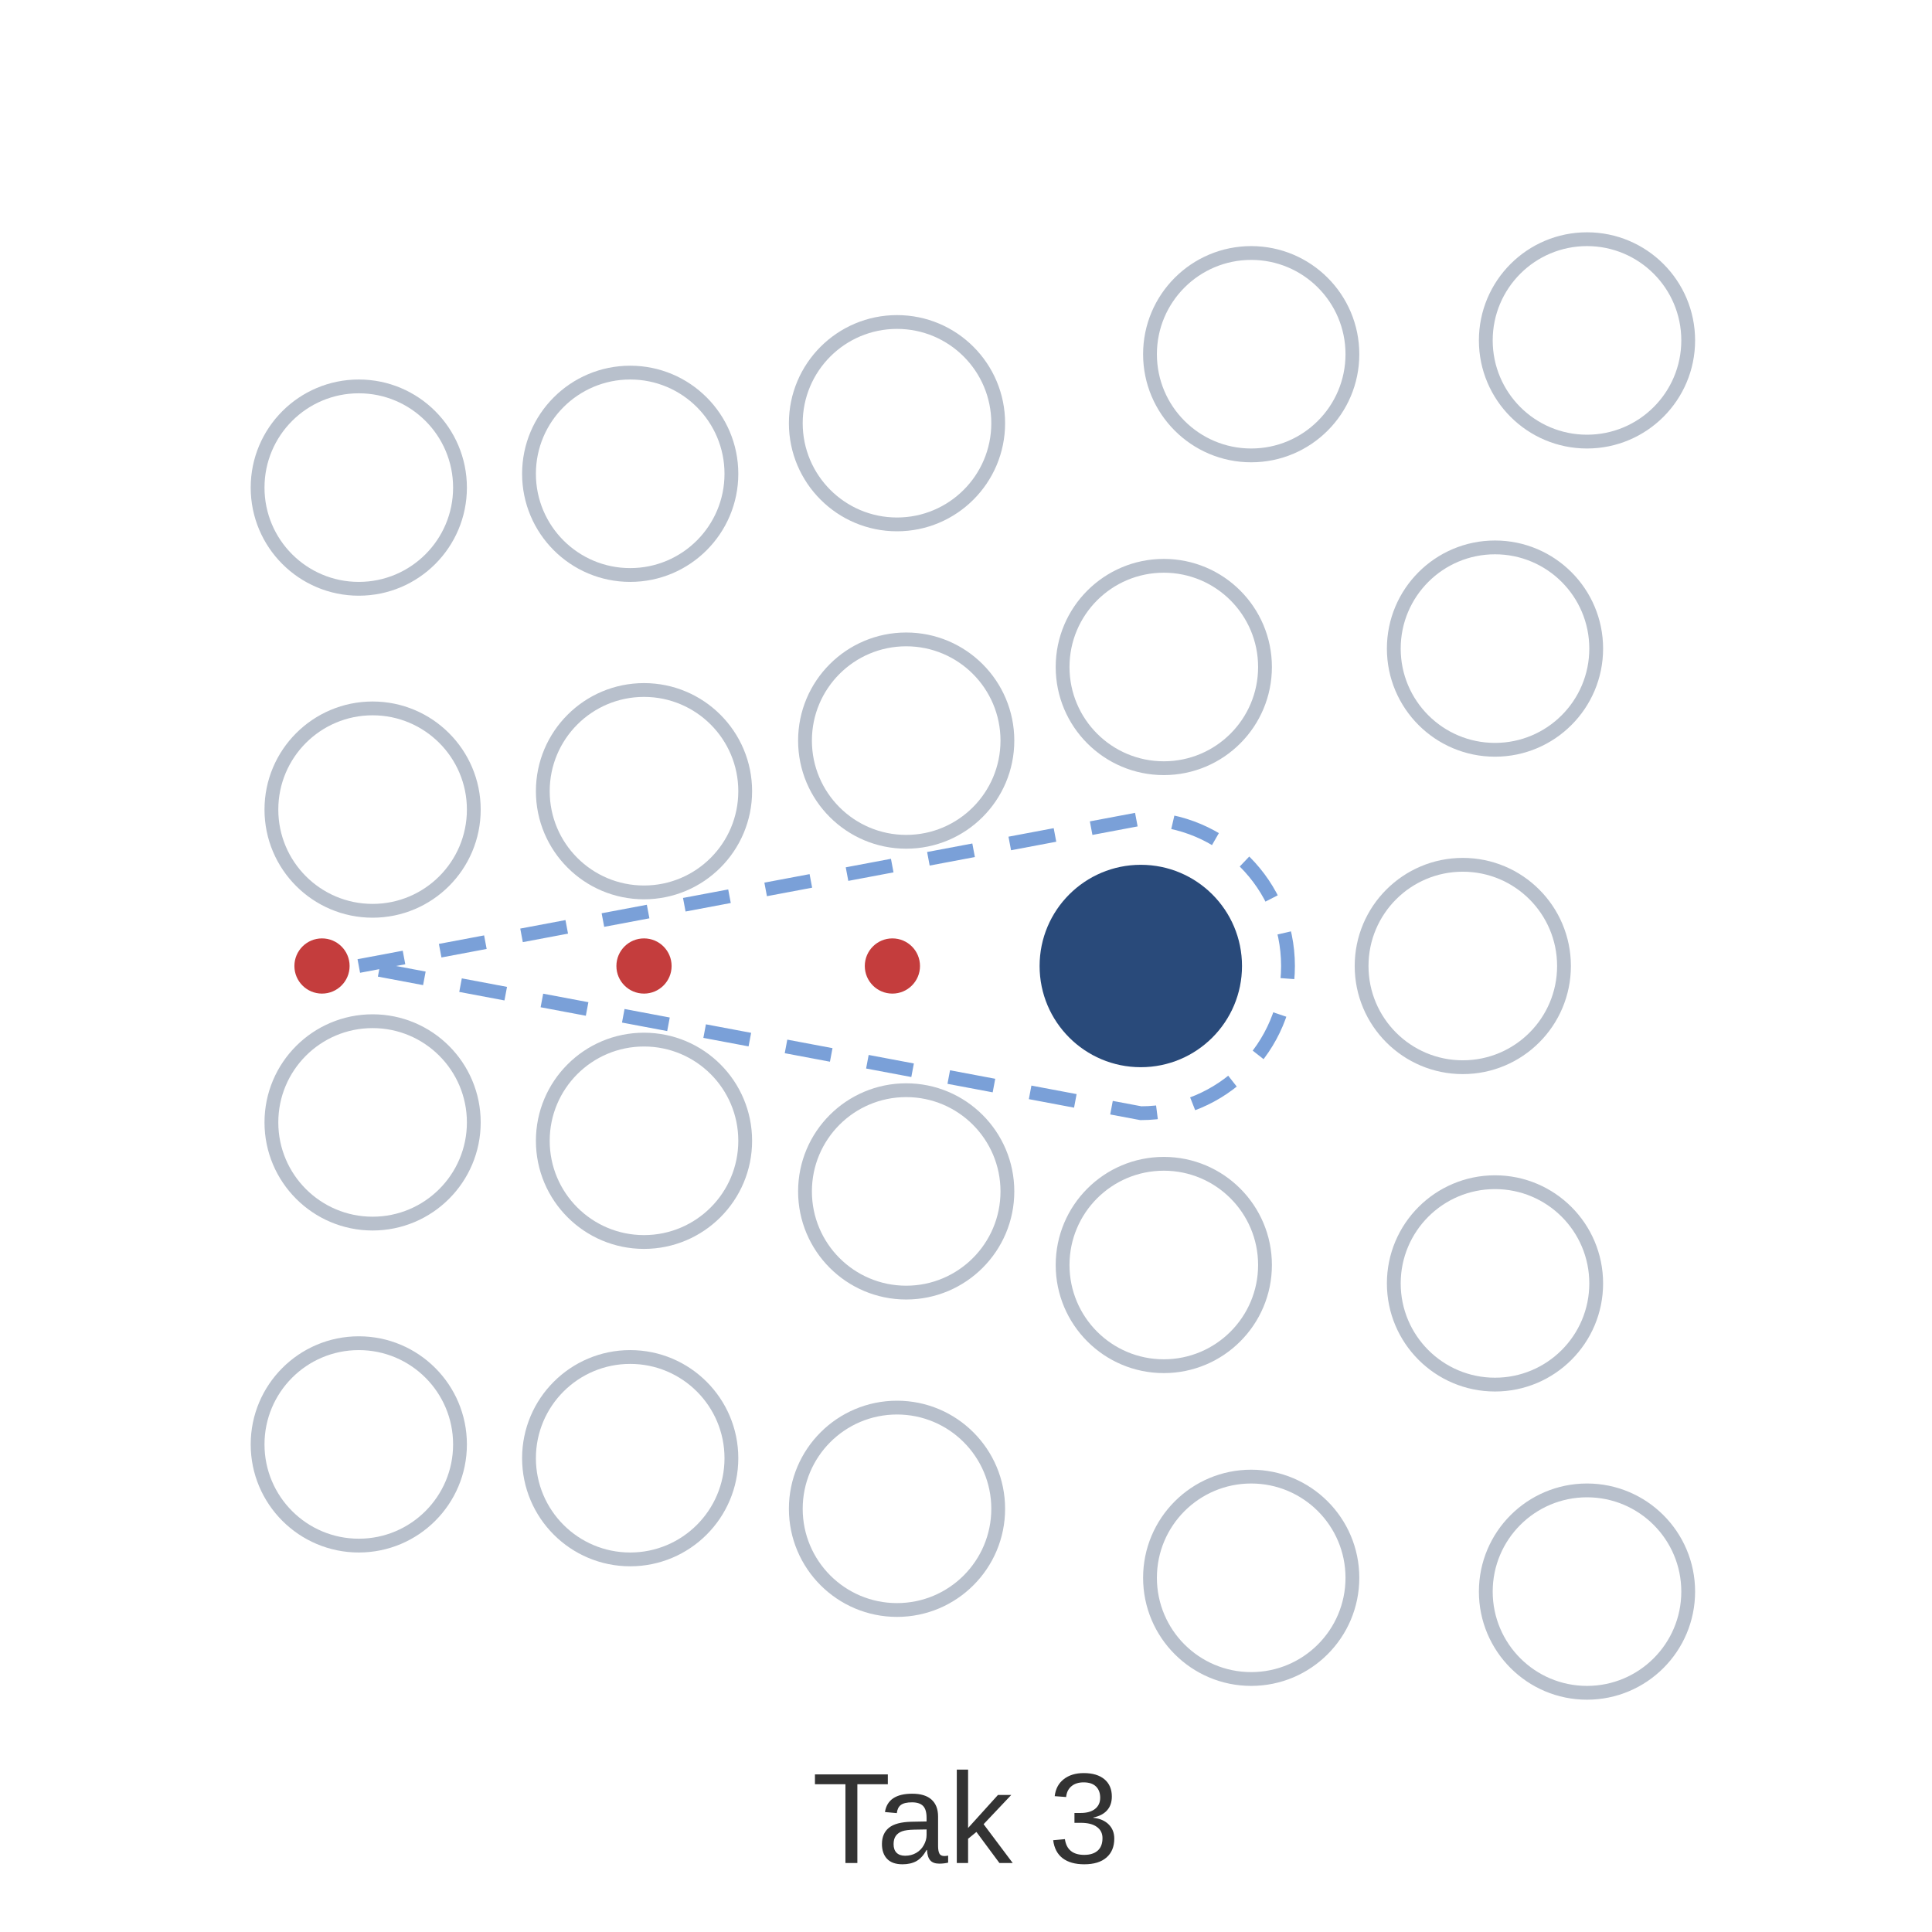
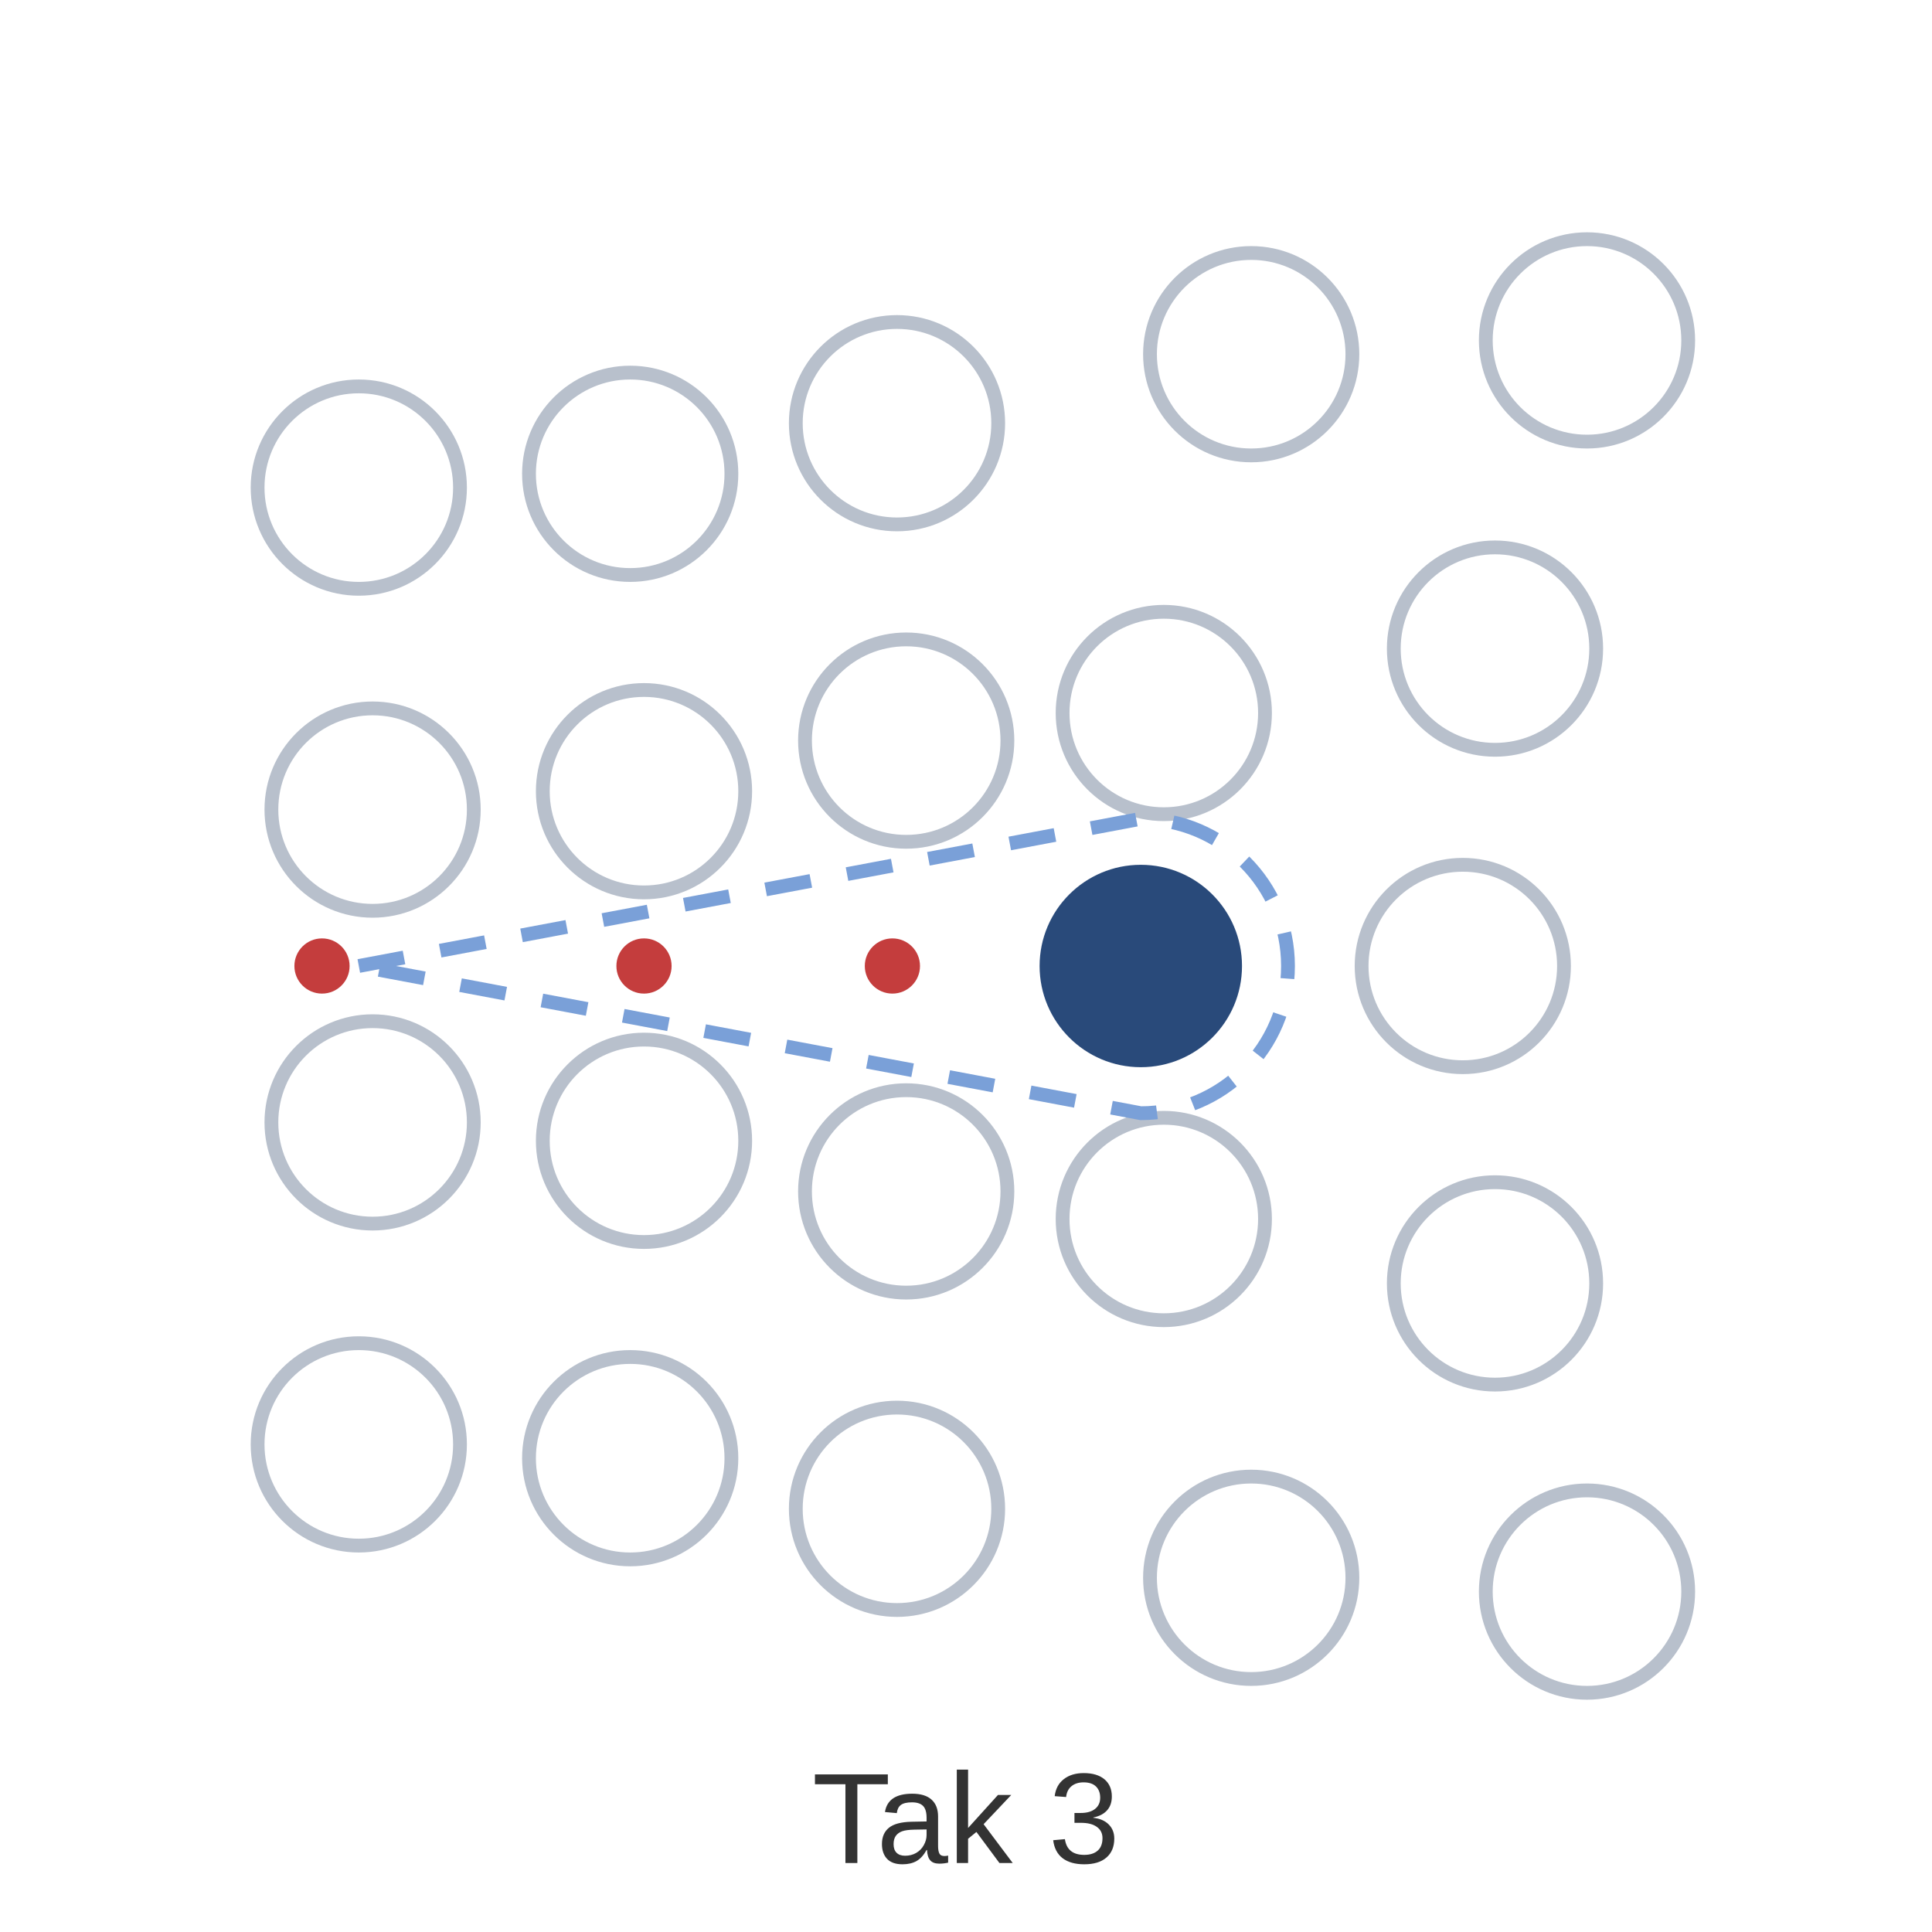
<svg xmlns="http://www.w3.org/2000/svg" width="420" height="420" viewBox="0 0 420 420">
  <rect width="100%" height="100%" fill="white" />
  <g fill="none" stroke="#b8c0cc" stroke-width="3">
    <circle cx="78" cy="106" r="22" />
    <circle cx="137" cy="103" r="22" />
    <circle cx="195" cy="92" r="22" />
    <circle cx="272" cy="77" r="22" />
    <circle cx="345" cy="74" r="22" />
    <circle cx="81" cy="176" r="22" />
    <circle cx="140" cy="172" r="22" />
    <circle cx="197" cy="161" r="22" />
-     <circle cx="253" cy="145" r="22" />
+     <circle cx="253" cy="155" r="22" />
    <circle cx="325" cy="141" r="22" />
    <circle cx="318" cy="210" r="22" />
    <circle cx="81" cy="244" r="22" />
    <circle cx="140" cy="248" r="22" />
    <circle cx="197" cy="259" r="22" />
-     <circle cx="253" cy="275" r="22" />
+     <circle cx="253" cy="265" r="22" />
    <circle cx="325" cy="279" r="22" />
    <circle cx="78" cy="314" r="22" />
    <circle cx="137" cy="317" r="22" />
    <circle cx="195" cy="328" r="22" />
    <circle cx="272" cy="343" r="22" />
    <circle cx="345" cy="346" r="22" />
  </g>
  <circle cx="248" cy="210" r="22" fill="#294a7a" />
  <circle cx="70" cy="210" r="6" fill="#c43d3d" />
  <circle cx="140" cy="210" r="6" fill="#c43d3d" />
  <circle cx="194" cy="210" r="6" fill="#c43d3d" />
  <path d="     M 78 210     L 248 178     A 32 32 0 0 1 248 242     Z" fill="none" stroke="#7aa0d8" stroke-width="3" stroke-dasharray="10 8" />
  <text x="210" y="405" text-anchor="middle" font-family="Arial, sans-serif" font-size="28" fill="#333">
    Tak 3
  </text>
</svg>
